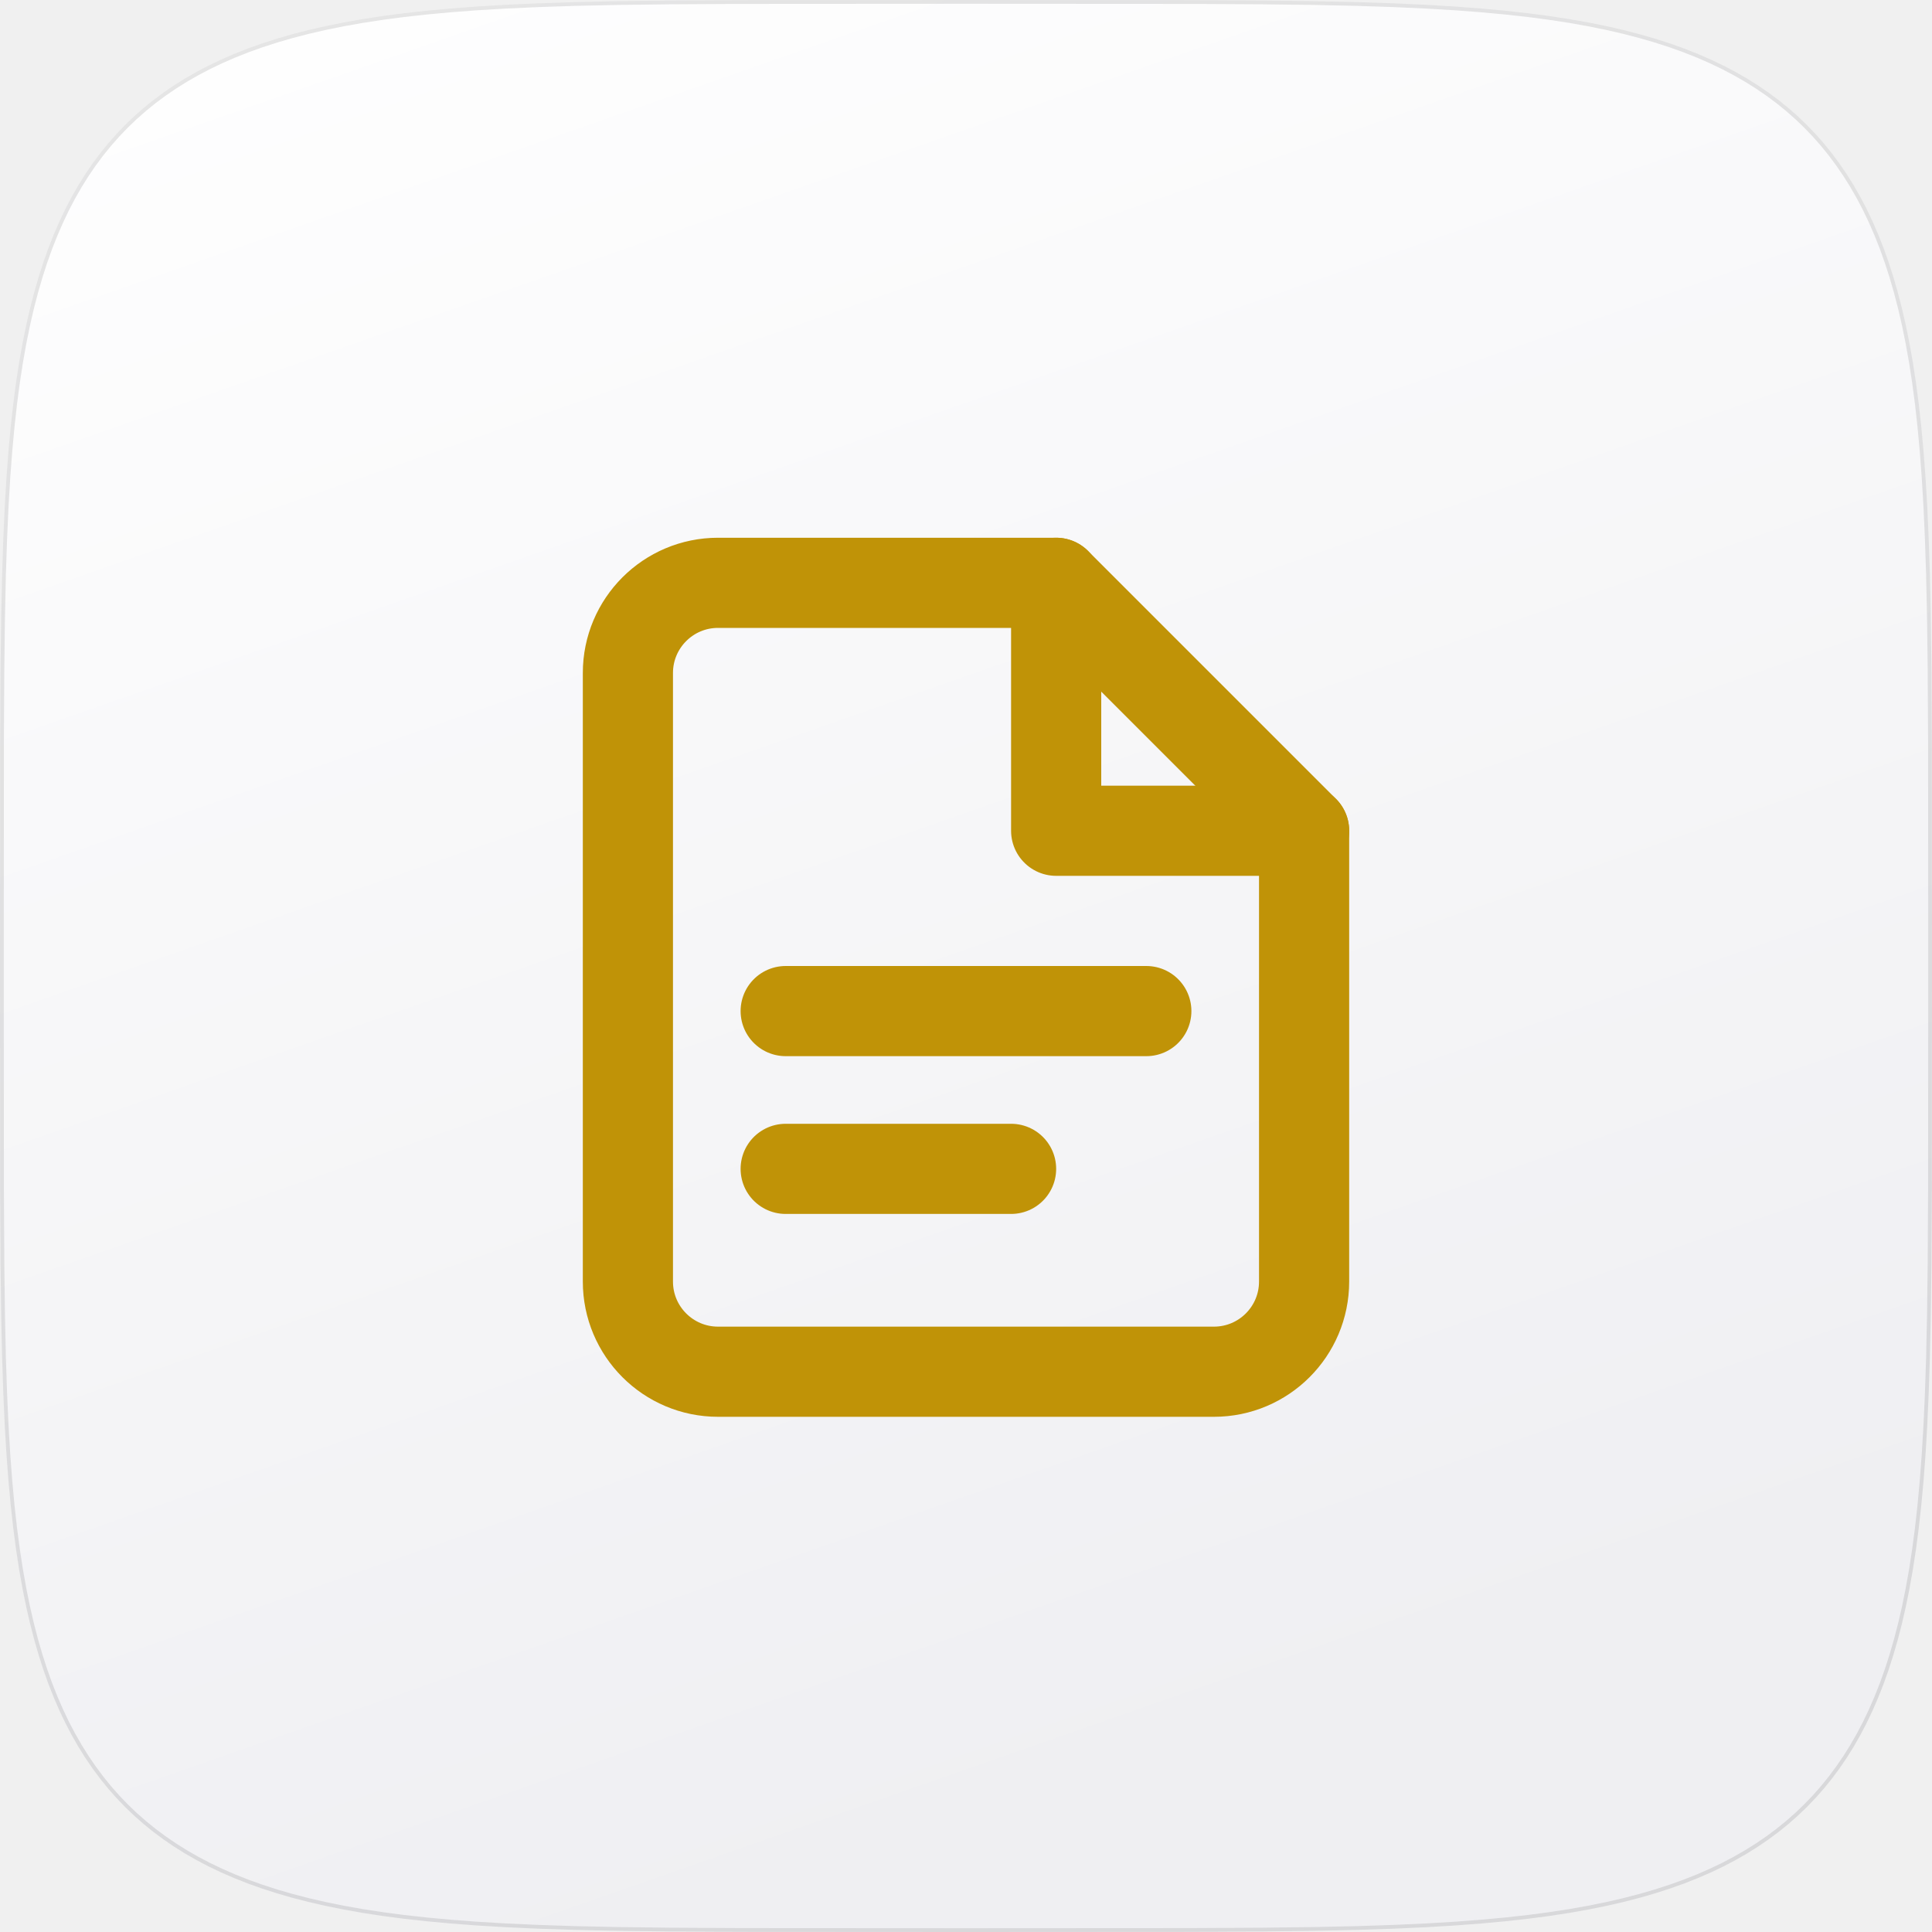
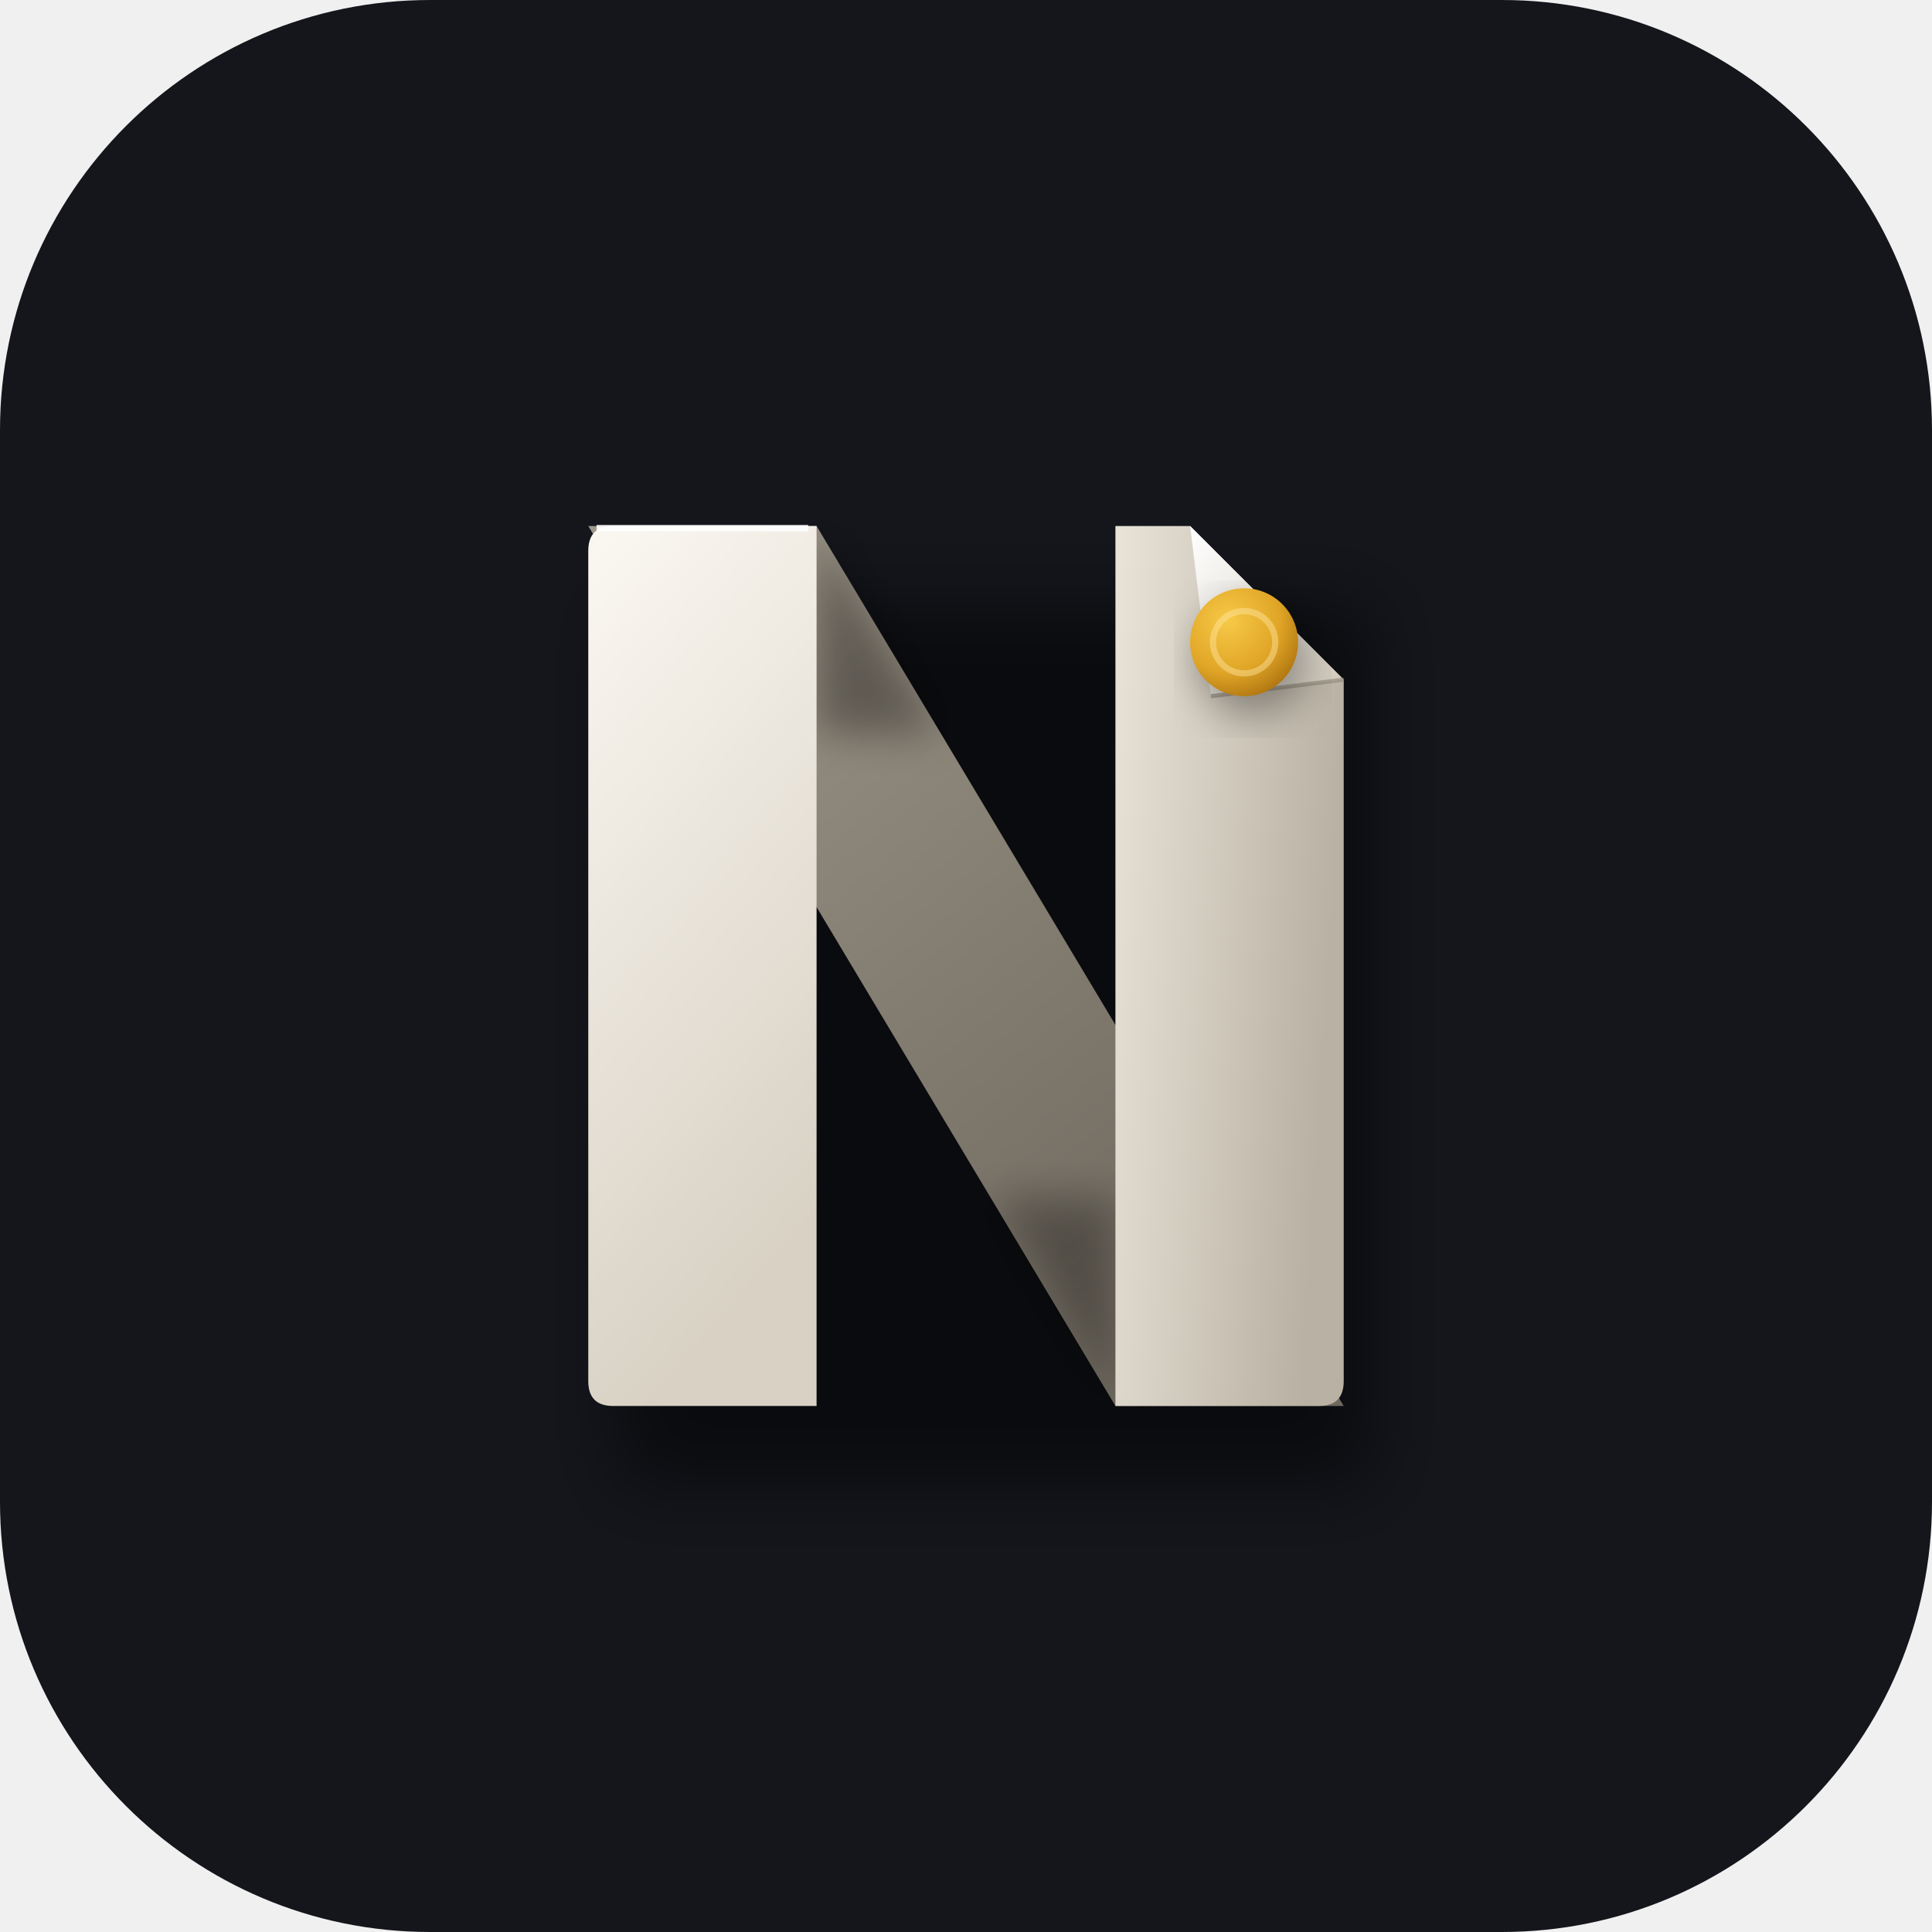
<svg xmlns="http://www.w3.org/2000/svg" width="1024" height="1024" viewBox="0 0 1024 1024">
+   <rect width="1024" height="1024" rx="228" fill="#14161C" />
  <defs>
-     <linearGradient id="t70bg" x1="0" y1="0" x2="0.35" y2="1">
+     <linearGradient id="a6_nf" x1="0" y1="0" x2="0.3" y2="1">
+       <stop offset="0" stop-color="#FBF8F2" />
+       <stop offset="1" stop-color="#D8D1C4" />
+     </linearGradient>
+     <linearGradient id="a6_nr" x1="0" y1="0" x2="1" y2="0.25">
+       <stop offset="0" stop-color="#E9E3D8" />
+       <stop offset="1" stop-color="#B9B1A3" />
+     </linearGradient>
+     <linearGradient id="a6_nb" x1="0" y1="0" x2="0.7" y2="1">
+       <stop offset="0" stop-color="#9F978A" />
+       <stop offset="1" stop-color="#6E685E" />
+     </linearGradient>
+     <linearGradient id="a6_nc" x1="0" y1="0" x2="1" y2="1">
      <stop offset="0" stop-color="#FFFFFF" />
-       <stop offset="1" stop-color="#EFEFF2" />
+       <stop offset="1" stop-color="#CFC7B8" />
    </linearGradient>
-     <radialGradient id="t70hi" cx="0.5" cy="0" r="0.9">
-       <stop offset="0" stop-color="#fff" stop-opacity="0" />
-       <stop offset="1" stop-color="#fff" stop-opacity="0" />
+     <radialGradient id="a6_ns" cx="0.35" cy="0.3" r="0.8">
+       <stop offset="0" stop-color="#F7C948" />
+       <stop offset="0.6" stop-color="#E0A526" />
+       <stop offset="1" stop-color="#A86F0E" />
    </radialGradient>
-     <clipPath id="t70c">
-       <path d="M1024.00 512.00L1023.93 631.24L1023.72 669.32L1023.37 696.98L1022.88 719.47L1022.24 738.75L1021.47 755.78L1020.55 771.13L1019.49 785.16L1018.29 798.12L1016.95 810.17L1015.46 821.46L1013.83 832.08L1012.04 842.12L1010.12 851.63L1008.04 860.66L1005.81 869.27L1003.43 877.48L1000.90 885.33L998.22 892.83L995.37 900.02L992.37 906.92L989.21 913.53L985.88 919.87L982.38 925.96L978.72 931.81L974.88 937.42L970.87 942.81L966.67 947.99L962.29 952.96L957.72 957.72L952.96 962.29L947.99 966.67L942.81 970.87L937.42 974.88L931.81 978.72L925.96 982.38L919.87 985.88L913.53 989.21L906.92 992.37L900.02 995.37L892.83 998.22L885.33 1000.90L877.48 1003.43L869.27 1005.81L860.66 1008.04L851.63 1010.12L842.12 1012.04L832.08 1013.83L821.46 1015.46L810.17 1016.95L798.12 1018.29L785.16 1019.49L771.13 1020.55L755.78 1021.47L738.75 1022.24L719.47 1022.88L696.98 1023.37L669.32 1023.72L631.24 1023.93L512.00 1024.00L392.76 1023.93L354.68 1023.72L327.02 1023.37L304.53 1022.88L285.25 1022.24L268.22 1021.47L252.87 1020.55L238.84 1019.49L225.88 1018.29L213.83 1016.95L202.54 1015.46L191.92 1013.83L181.88 1012.04L172.37 1010.12L163.34 1008.04L154.73 1005.81L146.52 1003.43L138.67 1000.90L131.17 998.22L123.98 995.37L117.08 992.37L110.47 989.21L104.13 985.88L98.04 982.38L92.19 978.72L86.58 974.88L81.19 970.87L76.01 966.67L71.04 962.29L66.28 957.72L61.71 952.96L57.33 947.99L53.13 942.81L49.12 937.42L45.28 931.81L41.62 925.96L38.12 919.87L34.79 913.53L31.63 906.92L28.63 900.02L25.78 892.83L23.10 885.33L20.57 877.48L18.19 869.27L15.96 860.66L13.88 851.63L11.96 842.12L10.17 832.08L8.54 821.46L7.05 810.17L5.71 798.12L4.51 785.16L3.45 771.13L2.53 755.78L1.76 738.75L1.12 719.47L0.63 696.98L0.28 669.32L0.07 631.24L0.00 512.00L0.07 392.76L0.28 354.68L0.63 327.02L1.12 304.53L1.76 285.25L2.53 268.22L3.45 252.87L4.51 238.84L5.71 225.88L7.05 213.83L8.54 202.54L10.17 191.92L11.96 181.88L13.88 172.37L15.96 163.34L18.19 154.73L20.57 146.52L23.10 138.67L25.78 131.17L28.63 123.98L31.63 117.08L34.79 110.47L38.12 104.13L41.62 98.04L45.28 92.19L49.12 86.58L53.13 81.19L57.33 76.01L61.71 71.04L66.28 66.28L71.04 61.71L76.01 57.33L81.19 53.13L86.58 49.12L92.19 45.28L98.04 41.62L104.13 38.12L110.47 34.79L117.08 31.63L123.98 28.63L131.17 25.78L138.67 23.10L146.52 20.57L154.73 18.19L163.34 15.96L172.37 13.88L181.88 11.96L191.92 10.17L202.54 8.54L213.83 7.05L225.88 5.71L238.84 4.51L252.87 3.45L268.22 2.53L285.25 1.76L304.53 1.12L327.02 0.63L354.68 0.28L392.76 0.07L512.00 0.00L631.24 0.07L669.32 0.28L696.98 0.63L719.47 1.12L738.75 1.76L755.78 2.53L771.13 3.45L785.16 4.51L798.12 5.71L810.17 7.05L821.46 8.54L832.08 10.17L842.12 11.96L851.63 13.88L860.66 15.96L869.27 18.19L877.48 20.57L885.33 23.10L892.83 25.78L900.02 28.63L906.92 31.63L913.53 34.79L919.87 38.12L925.96 41.62L931.81 45.28L937.42 49.12L942.81 53.13L947.99 57.33L952.96 61.71L957.72 66.28L962.29 71.04L966.67 76.01L970.87 81.19L974.88 86.58L978.72 92.19L982.38 98.04L985.88 104.13L989.21 110.47L992.37 117.08L995.37 123.98L998.22 131.17L1000.90 138.67L1003.43 146.52L1005.81 154.73L1008.04 163.34L1010.12 172.37L1012.04 181.88L1013.83 191.92L1015.46 202.54L1016.95 213.83L1018.29 225.88L1019.49 238.84L1020.55 252.87L1021.47 268.22L1022.24 285.25L1022.88 304.53L1023.37 327.02L1023.72 354.68L1023.93 392.76Z" />
-     </clipPath>
-     <filter id="t70n" x="0" y="0" width="100%" height="100%">
-       <feTurbulence type="fractalNoise" baseFrequency="0.9" numOctaves="2" stitchTiles="stitch" />
-       <feColorMatrix values="0 0 0 0 0.5  0 0 0 0 0.5  0 0 0 0 0.5  0 0 0 0.06 0" />
+     <filter id="a6_nsh" x="-20%" y="-20%" width="140%" height="150%">
+       <feGaussianBlur stdDeviation="18" />
+     </filter>
+     <filter id="a6_nsoft" x="-20%" y="-20%" width="140%" height="140%">
+       <feGaussianBlur stdDeviation="10" />
    </filter>
  </defs>
-   <path d="M1024.00 512.00L1023.93 631.24L1023.72 669.32L1023.37 696.98L1022.88 719.47L1022.24 738.75L1021.47 755.78L1020.55 771.13L1019.49 785.16L1018.29 798.12L1016.95 810.17L1015.46 821.46L1013.83 832.08L1012.04 842.12L1010.12 851.63L1008.04 860.66L1005.81 869.27L1003.43 877.48L1000.90 885.33L998.22 892.83L995.37 900.02L992.37 906.92L989.21 913.53L985.88 919.87L982.38 925.96L978.72 931.81L974.88 937.42L970.87 942.81L966.67 947.99L962.29 952.96L957.72 957.72L952.96 962.29L947.99 966.67L942.81 970.87L937.42 974.88L931.81 978.72L925.96 982.38L919.87 985.88L913.53 989.21L906.92 992.37L900.02 995.37L892.83 998.22L885.33 1000.90L877.48 1003.43L869.27 1005.81L860.66 1008.04L851.63 1010.12L842.12 1012.04L832.08 1013.83L821.46 1015.46L810.17 1016.95L798.12 1018.29L785.16 1019.49L771.13 1020.55L755.78 1021.47L738.75 1022.24L719.47 1022.88L696.98 1023.37L669.32 1023.72L631.24 1023.93L512.00 1024.00L392.76 1023.93L354.68 1023.72L327.02 1023.37L304.53 1022.88L285.25 1022.24L268.22 1021.47L252.87 1020.55L238.84 1019.49L225.88 1018.29L213.83 1016.95L202.54 1015.46L191.92 1013.83L181.88 1012.04L172.37 1010.12L163.34 1008.04L154.73 1005.81L146.52 1003.43L138.67 1000.90L131.17 998.22L123.98 995.37L117.08 992.37L110.47 989.21L104.13 985.88L98.04 982.38L92.19 978.72L86.58 974.88L81.19 970.87L76.01 966.67L71.04 962.29L66.28 957.72L61.71 952.96L57.33 947.99L53.13 942.81L49.12 937.42L45.28 931.81L41.62 925.96L38.12 919.87L34.79 913.53L31.63 906.92L28.63 900.02L25.78 892.83L23.10 885.33L20.57 877.48L18.19 869.27L15.96 860.66L13.88 851.63L11.96 842.12L10.17 832.08L8.54 821.46L7.05 810.17L5.71 798.12L4.51 785.16L3.45 771.13L2.53 755.78L1.76 738.75L1.12 719.47L0.63 696.98L0.28 669.32L0.07 631.24L0.00 512.00L0.07 392.76L0.28 354.68L0.63 327.02L1.12 304.53L1.76 285.25L2.53 268.22L3.45 252.87L4.51 238.84L5.71 225.88L7.05 213.83L8.54 202.54L10.17 191.92L11.96 181.88L13.88 172.37L15.96 163.34L18.19 154.73L20.57 146.52L23.10 138.67L25.78 131.17L28.63 123.98L31.63 117.08L34.79 110.47L38.12 104.13L41.62 98.04L45.28 92.19L49.12 86.58L53.13 81.19L57.33 76.01L61.71 71.04L66.28 66.28L71.04 61.71L76.01 57.33L81.19 53.13L86.58 49.12L92.19 45.28L98.04 41.62L104.13 38.12L110.47 34.79L117.08 31.63L123.98 28.63L131.17 25.78L138.67 23.10L146.52 20.57L154.73 18.19L163.34 15.96L172.37 13.88L181.88 11.96L191.92 10.17L202.54 8.54L213.83 7.05L225.88 5.71L238.84 4.51L252.87 3.45L268.22 2.53L285.25 1.76L304.53 1.12L327.02 0.63L354.68 0.28L392.76 0.07L512.00 0.00L631.24 0.07L669.32 0.28L696.98 0.63L719.47 1.12L738.75 1.76L755.78 2.53L771.13 3.45L785.16 4.51L798.12 5.71L810.17 7.05L821.46 8.54L832.08 10.17L842.12 11.96L851.63 13.88L860.66 15.96L869.27 18.19L877.48 20.57L885.33 23.10L892.83 25.78L900.02 28.63L906.92 31.63L913.53 34.79L919.87 38.12L925.96 41.62L931.81 45.28L937.42 49.12L942.81 53.13L947.99 57.33L952.96 61.71L957.72 66.28L962.29 71.04L966.67 76.01L970.87 81.19L974.88 86.58L978.72 92.19L982.38 98.04L985.88 104.13L989.21 110.47L992.37 117.08L995.37 123.98L998.22 131.17L1000.90 138.67L1003.43 146.52L1005.81 154.73L1008.04 163.34L1010.12 172.37L1012.04 181.88L1013.83 191.92L1015.46 202.54L1016.95 213.83L1018.29 225.88L1019.49 238.84L1020.55 252.87L1021.47 268.22L1022.24 285.25L1022.88 304.53L1023.37 327.02L1023.72 354.68L1023.93 392.76Z" fill="url(#t70bg)" />
-   <g clip-path="url(#t70c)">
-     <rect width="1024" height="1024" fill="url(#t70hi)" />
-   </g>
-   <path d="M1024.00 512.00L1023.93 631.24L1023.72 669.32L1023.37 696.98L1022.88 719.47L1022.24 738.75L1021.47 755.78L1020.55 771.13L1019.49 785.16L1018.29 798.12L1016.95 810.17L1015.46 821.46L1013.83 832.08L1012.04 842.12L1010.12 851.63L1008.04 860.66L1005.81 869.27L1003.43 877.48L1000.90 885.33L998.22 892.83L995.37 900.02L992.37 906.92L989.21 913.53L985.88 919.87L982.38 925.96L978.72 931.81L974.88 937.42L970.87 942.81L966.67 947.99L962.29 952.96L957.72 957.72L952.96 962.29L947.99 966.67L942.81 970.87L937.42 974.88L931.81 978.72L925.96 982.38L919.87 985.88L913.53 989.21L906.92 992.37L900.02 995.37L892.83 998.22L885.33 1000.90L877.48 1003.43L869.27 1005.81L860.66 1008.04L851.63 1010.12L842.12 1012.04L832.08 1013.83L821.46 1015.46L810.17 1016.95L798.12 1018.29L785.16 1019.49L771.13 1020.55L755.78 1021.47L738.75 1022.24L719.47 1022.88L696.98 1023.37L669.32 1023.72L631.24 1023.93L512.00 1024.00L392.76 1023.93L354.68 1023.72L327.02 1023.37L304.53 1022.88L285.25 1022.24L268.22 1021.47L252.87 1020.55L238.84 1019.49L225.88 1018.29L213.83 1016.95L202.54 1015.46L191.92 1013.83L181.88 1012.04L172.37 1010.12L163.34 1008.04L154.73 1005.81L146.52 1003.43L138.67 1000.90L131.17 998.22L123.98 995.37L117.08 992.37L110.47 989.21L104.13 985.88L98.04 982.38L92.19 978.72L86.58 974.88L81.19 970.87L76.01 966.67L71.04 962.29L66.28 957.72L61.71 952.96L57.33 947.99L53.13 942.81L49.12 937.42L45.28 931.81L41.62 925.96L38.12 919.87L34.79 913.53L31.63 906.92L28.63 900.02L25.78 892.83L23.10 885.33L20.57 877.48L18.19 869.27L15.96 860.66L13.88 851.63L11.96 842.12L10.17 832.08L8.54 821.46L7.05 810.17L5.71 798.12L4.51 785.16L3.45 771.13L2.53 755.78L1.76 738.75L1.12 719.47L0.63 696.98L0.28 669.32L0.07 631.24L0.00 512.00L0.07 392.76L0.28 354.68L0.63 327.02L1.12 304.53L1.76 285.25L2.53 268.22L3.45 252.87L4.51 238.84L5.71 225.88L7.05 213.83L8.54 202.54L10.17 191.92L11.96 181.88L13.88 172.37L15.96 163.34L18.19 154.73L20.57 146.52L23.10 138.67L25.78 131.17L28.63 123.98L31.63 117.08L34.79 110.47L38.12 104.13L41.62 98.04L45.28 92.19L49.12 86.58L53.13 81.19L57.33 76.01L61.71 71.04L66.28 66.28L71.04 61.71L76.01 57.33L81.19 53.13L86.58 49.12L92.19 45.28L98.04 41.62L104.13 38.12L110.47 34.79L117.08 31.63L123.98 28.63L131.17 25.78L138.67 23.10L146.52 20.57L154.73 18.19L163.34 15.96L172.37 13.88L181.88 11.96L191.92 10.17L202.54 8.54L213.83 7.05L225.88 5.71L238.84 4.51L252.87 3.45L268.22 2.53L285.25 1.76L304.53 1.12L327.02 0.63L354.68 0.28L392.76 0.07L512.00 0.00L631.24 0.07L669.32 0.28L696.98 0.63L719.47 1.12L738.75 1.76L755.78 2.53L771.13 3.45L785.16 4.51L798.12 5.71L810.17 7.05L821.46 8.54L832.08 10.17L842.12 11.96L851.63 13.88L860.66 15.96L869.27 18.19L877.48 20.57L885.33 23.10L892.83 25.78L900.02 28.63L906.92 31.63L913.53 34.79L919.87 38.12L925.96 41.62L931.81 45.28L937.42 49.12L942.81 53.13L947.99 57.33L952.96 61.71L957.72 66.28L962.29 71.04L966.67 76.01L970.87 81.19L974.88 86.58L978.72 92.19L982.38 98.04L985.88 104.13L989.21 110.47L992.37 117.08L995.37 123.98L998.22 131.17L1000.90 138.67L1003.43 146.52L1005.81 154.73L1008.04 163.34L1010.12 172.37L1012.04 181.88L1013.83 191.92L1015.46 202.54L1016.95 213.83L1018.29 225.88L1019.49 238.84L1020.55 252.87L1021.47 268.22L1022.24 285.25L1022.88 304.53L1023.37 327.02L1023.72 354.68L1023.93 392.76Z" fill="none" stroke="#000000" stroke-opacity="0.1" stroke-width="4" clip-path="url(#t70c)" />
-   <g transform="translate(225.28 225.28) scale(23.89333)" color="#C09307" fill="none" stroke="#C09307" stroke-width="2" stroke-linecap="round" stroke-linejoin="round">
-     <path d="M6.5 3.5h7.5l5.5 5.5v10a2 2 0 0 1-2 2h-11a2 2 0 0 1-2-2v-13.5a2 2 0 0 1 2-2z" />
-     <path d="M14 3.5V9h5.5" />
-     <path d="M8 13h8M8 16.5h5" />
+   <g transform="translate(512 512) scale(1.1) translate(-512 -512)">
+     <path d="M330 312 H694 V736 H330 Z" fill="#000" opacity="0.5" filter="url(#a6_nsh)" transform="translate(14 26)" />
+     <path d="M330 300 H440 L694 724 H584 Z" fill="url(#a6_nb)" />
+     <path d="M440 300 L500 400 H440 Z" fill="#000" opacity="0.35" filter="url(#a6_nsoft)" />
+     <path d="M584 724 L524 624 H584 Z" fill="#000" opacity="0.3" filter="url(#a6_nsoft)" />
+     <path d="M342 300 H440 V724 H342 Q330 724 330 712 V312 Q330 300 342 300 Z" fill="url(#a6_nf)" />
+     <path d="M584 300 H620 L694 374 V712 Q694 724 682 724 H584 Z" fill="url(#a6_nr)" />
+     <path d="M620 300 L694 374 L630 382 Z" fill="url(#a6_nc)" />
+     <path d="M630 382 L694 374" stroke="#8C8476" stroke-width="2" opacity="0.6" />
+     <circle cx="650" cy="364" r="27" fill="#000" opacity="0.35" filter="url(#a6_nsoft)" />
+     <circle cx="646" cy="356" r="26" fill="url(#a6_ns)" />
+     <circle cx="646" cy="356" r="15" fill="none" stroke="#FFE7A3" stroke-opacity="0.45" stroke-width="3" />
+     <path d="M334 301 H436" stroke="#FFFFFF" stroke-width="3" opacity="0.9" />
  </g>
</svg>
